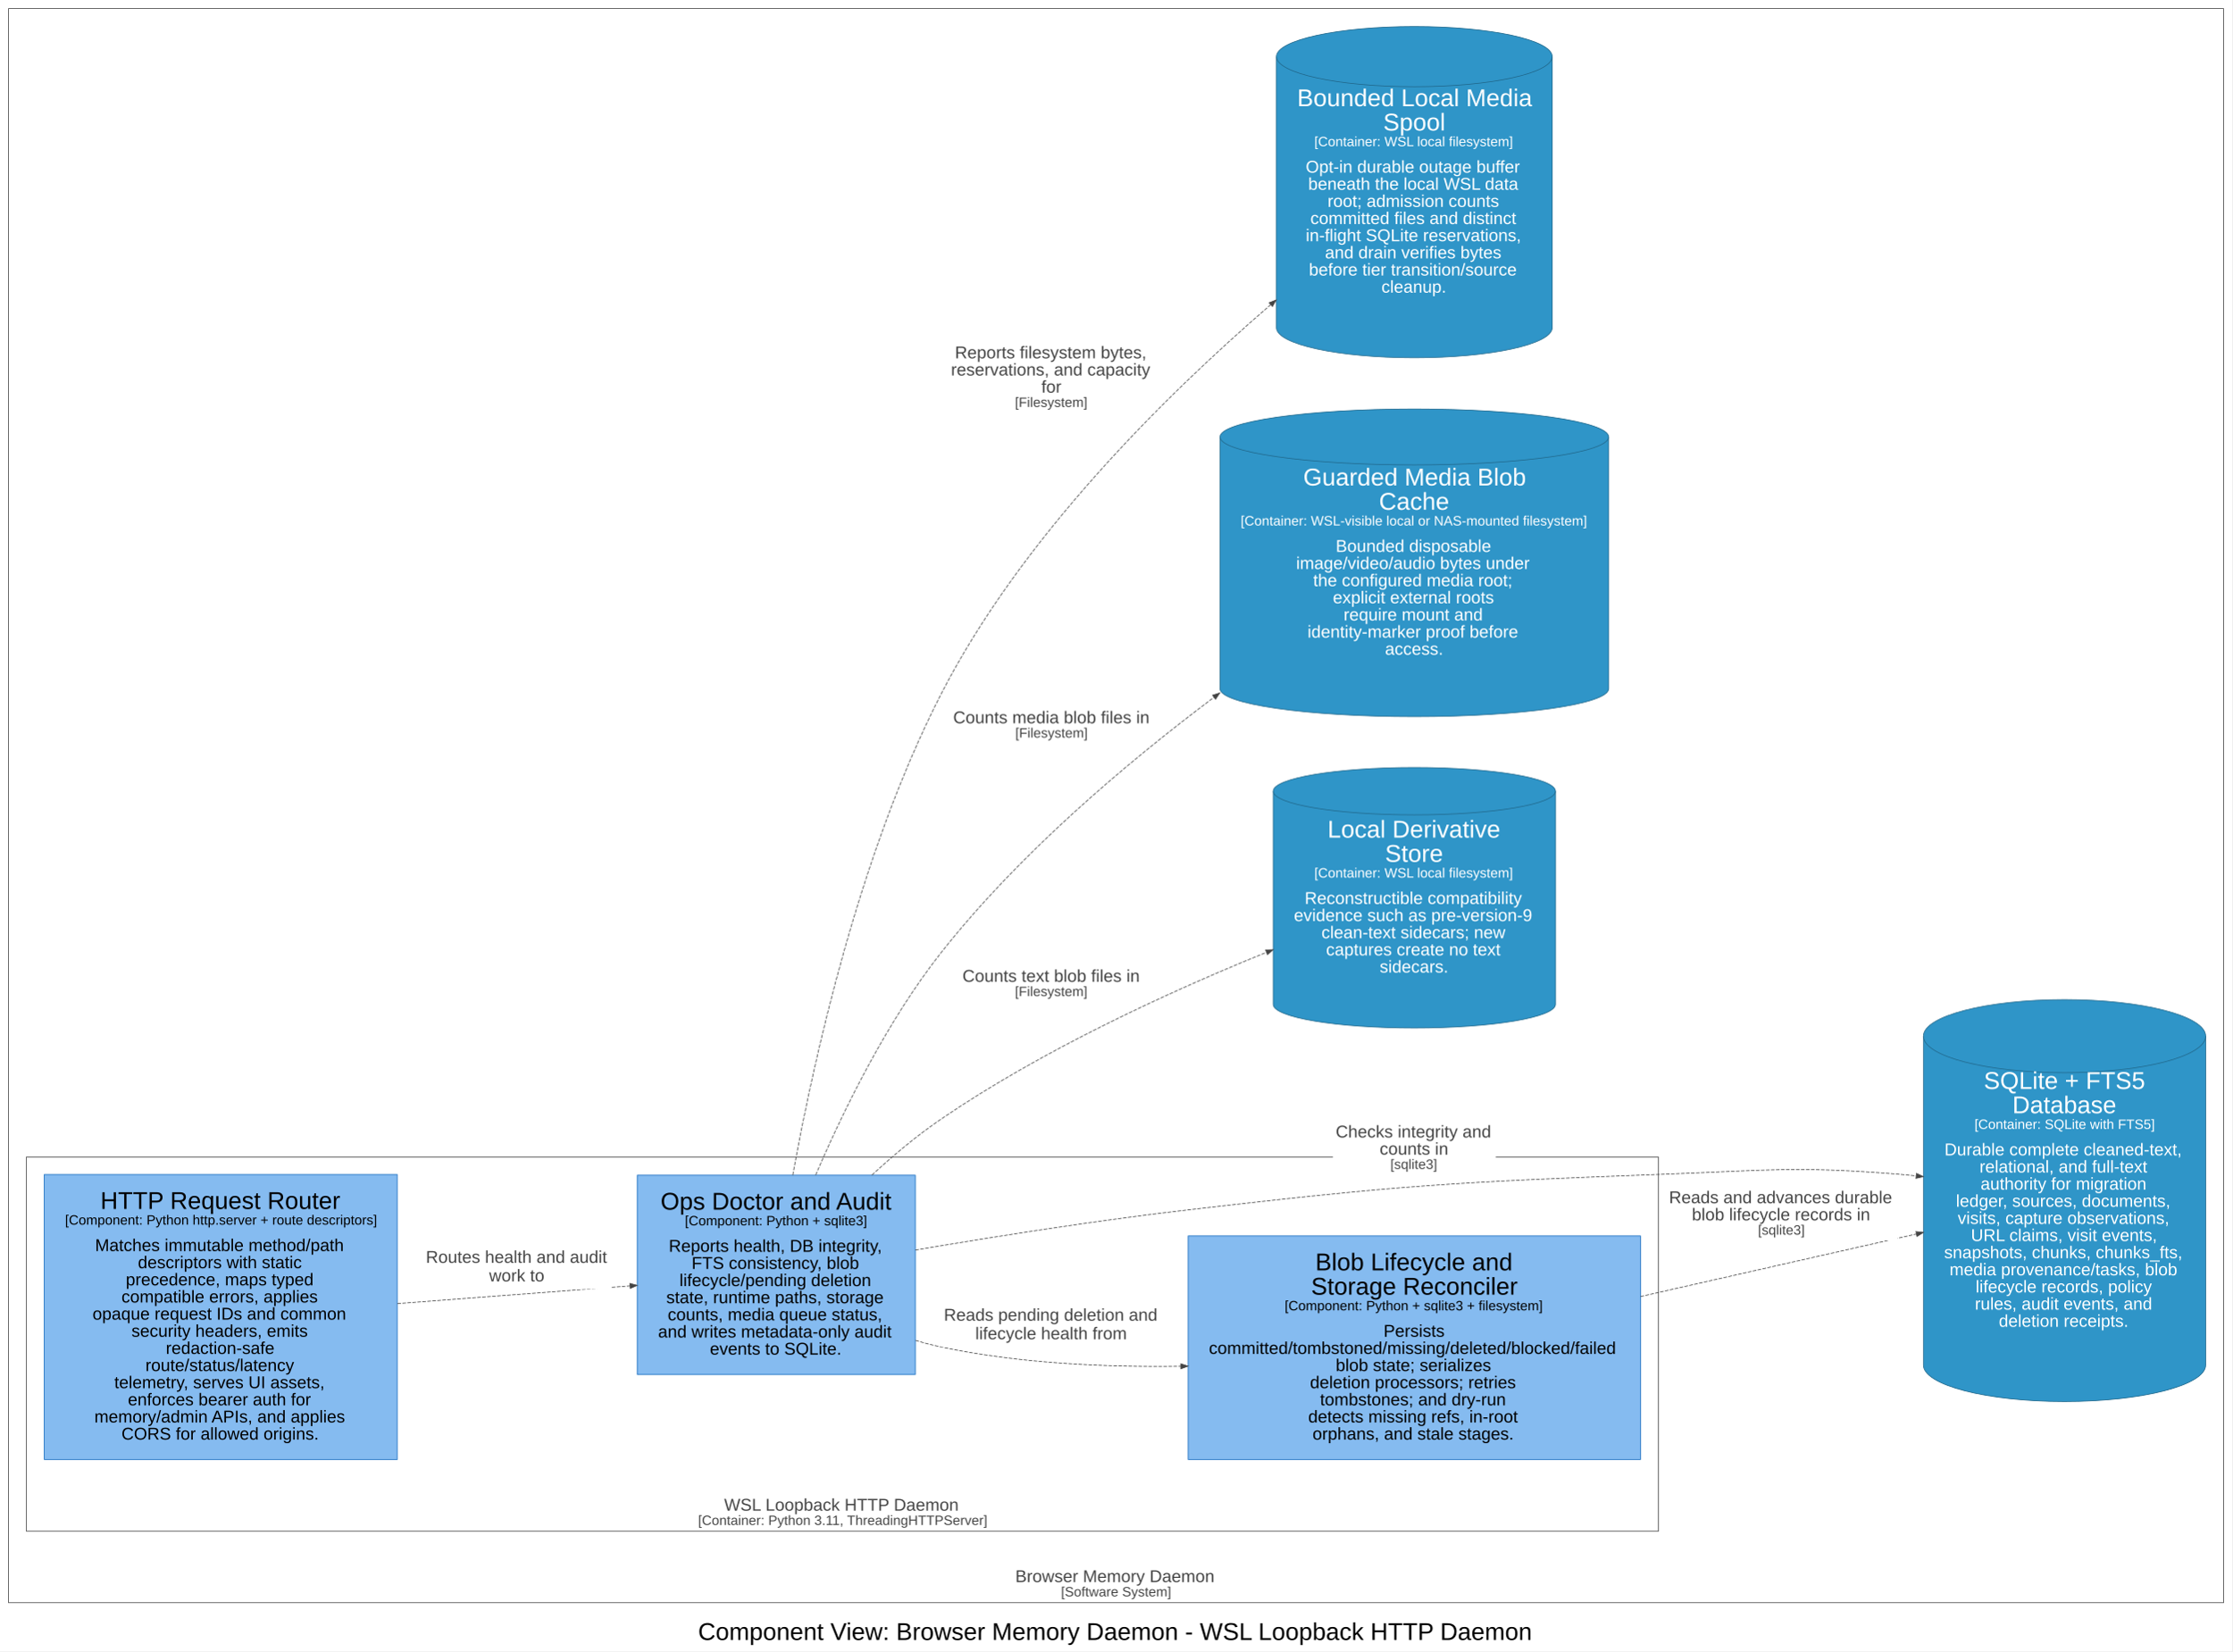
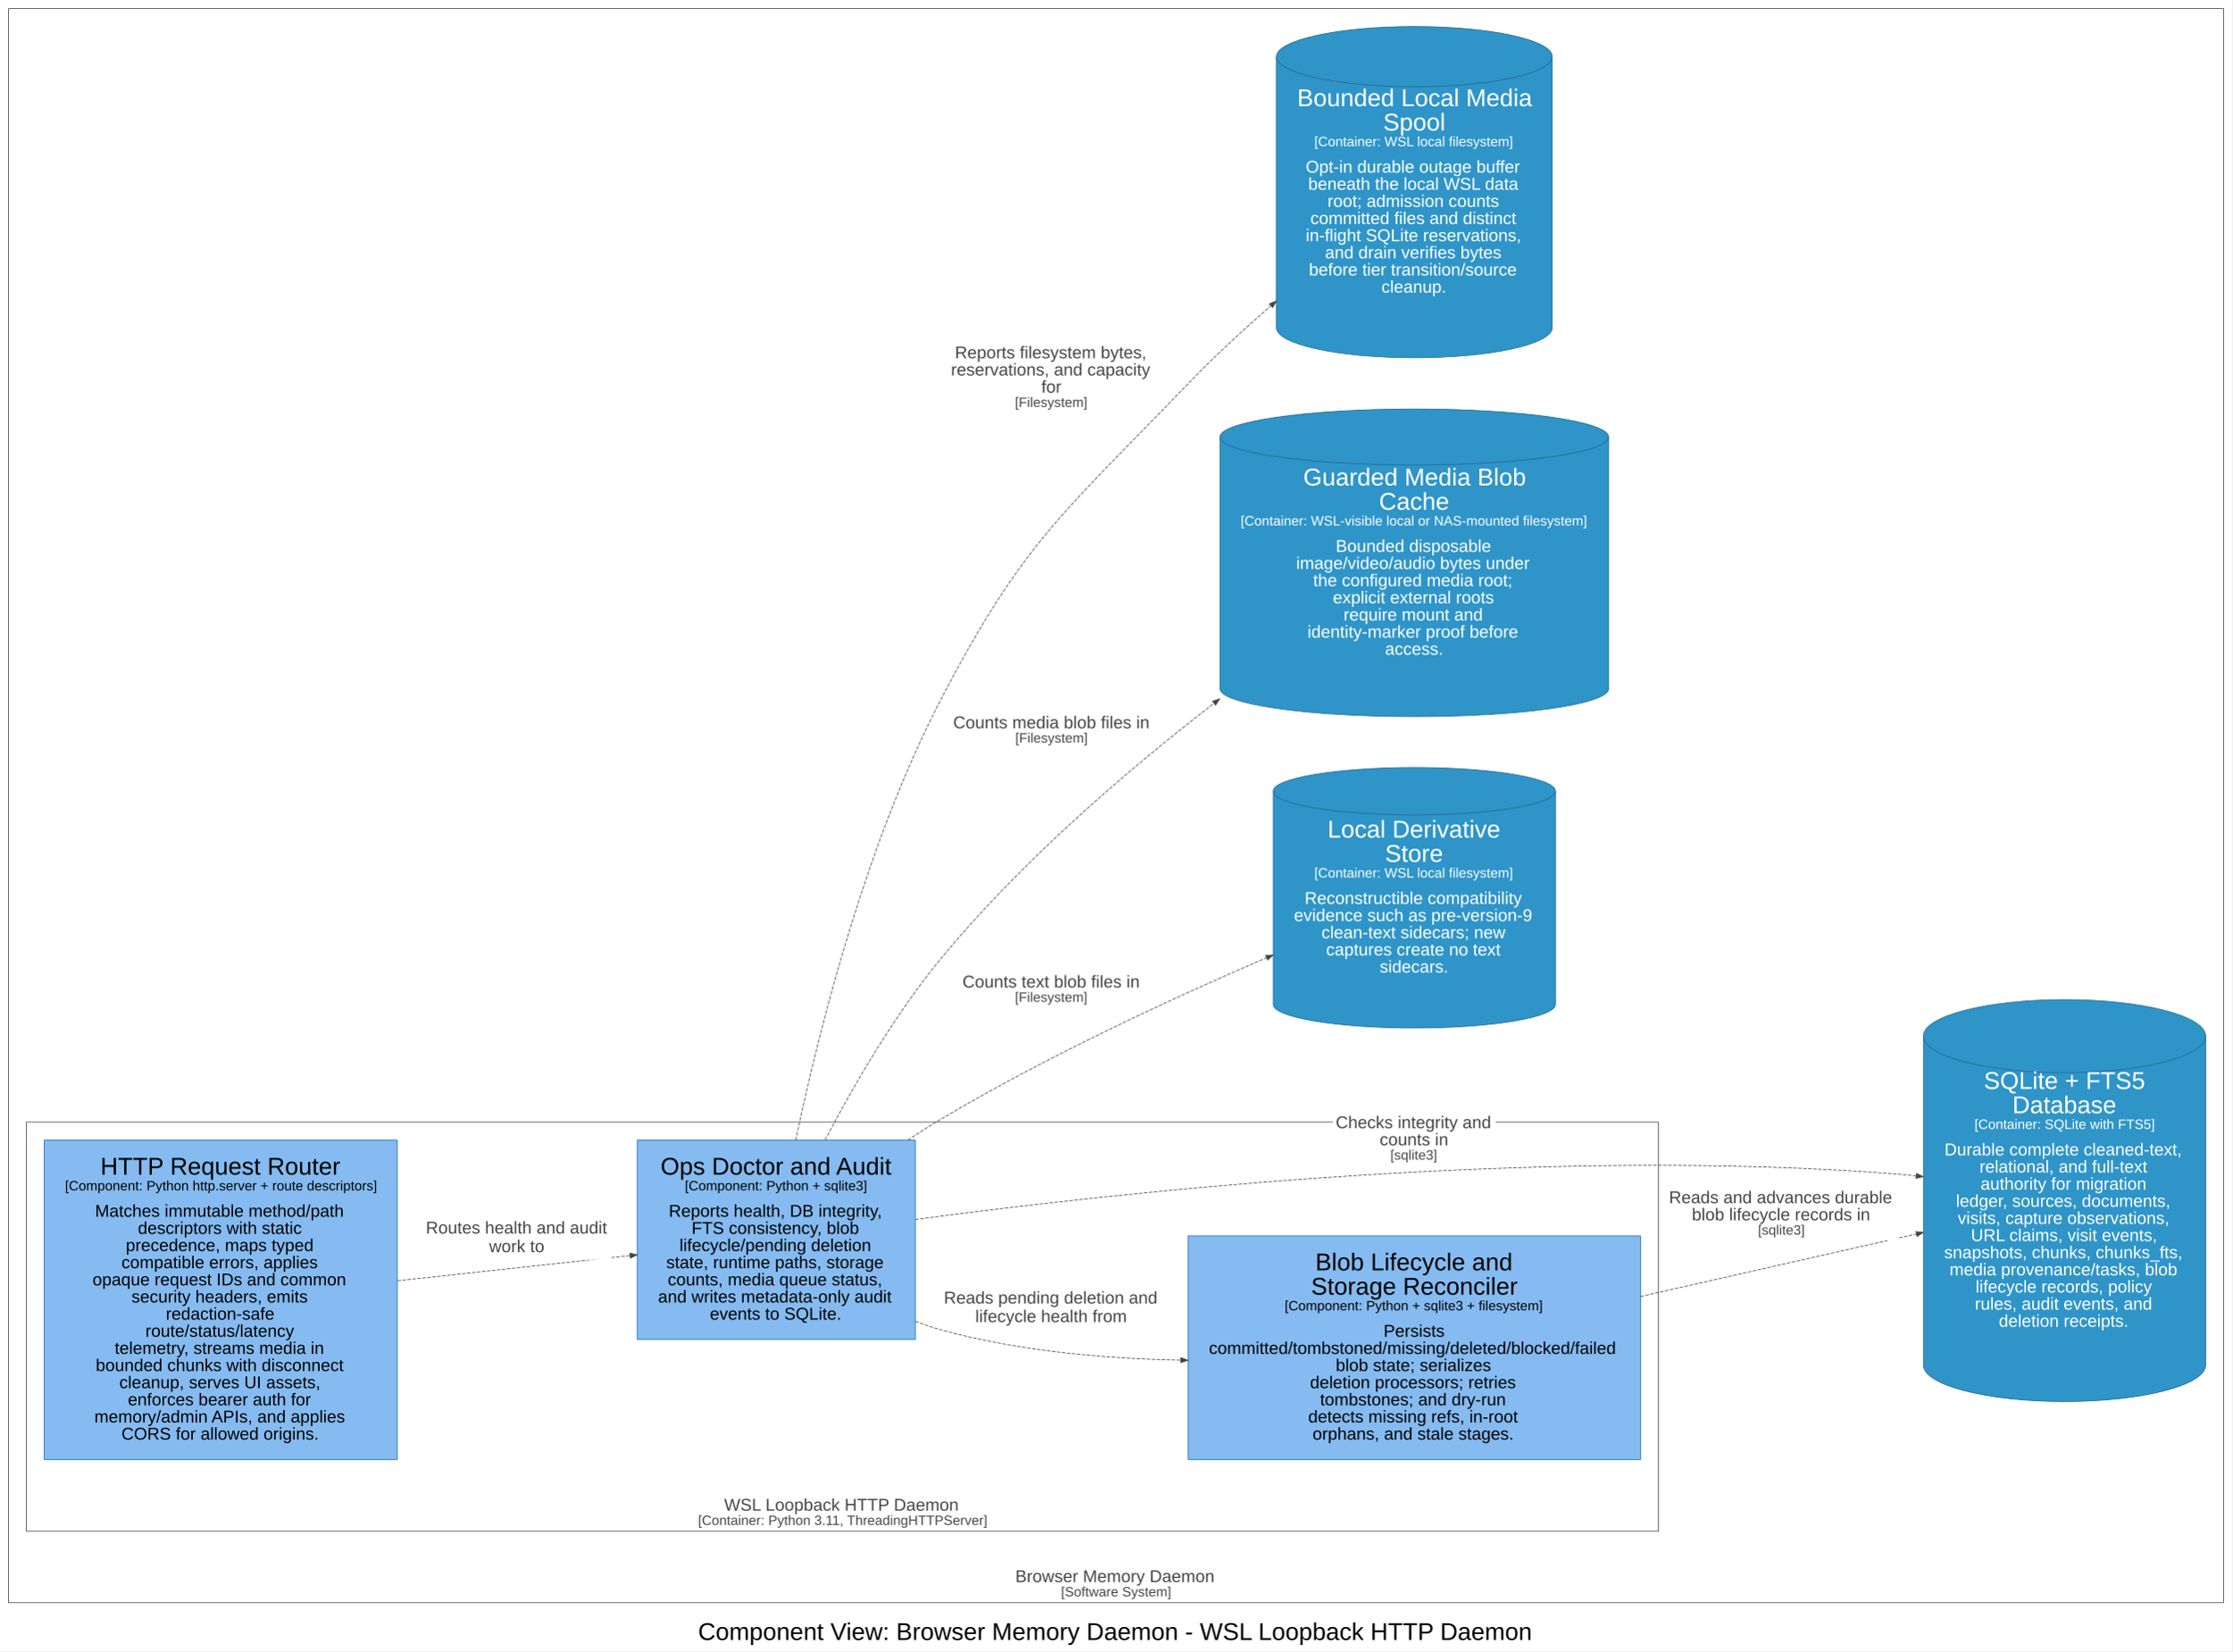
<svg xmlns="http://www.w3.org/2000/svg" width="3124pt" height="2312pt" viewBox="0.00 0.00 3124.00 2312.00">
  <g id="graph0" class="graph" transform="scale(1 1) rotate(0) translate(4 2308)">
    <polygon fill="white" stroke="transparent" points="-4,4 -4,-2308 3120,-2308 3120,4 -4,4" />
    <text text-anchor="start" x="973" y="-11.8" font-family="Arial" font-size="34.00">Component View: Browser Memory Daemon - WSL Loopback HTTP Daemon</text>
    <g id="clust1" class="cluster">
      <polygon fill="none" stroke="#444444" points="8,-64 8,-2296 3108,-2296 3108,-64 8,-64" />
      <text text-anchor="start" x="1417" y="-92.8" font-family="Arial" font-size="24.00" fill="#444444">Browser Memory Daemon</text>
      <text text-anchor="start" x="1481" y="-72.8" font-family="Arial" font-size="19.00" fill="#444444">[Software System]</text>
    </g>
    <g id="clust2" class="cluster">
-       <polygon fill="none" stroke="#444444" points="33,-164 33,-688 2317,-688 2317,-164 33,-164" />
+       <polygon fill="none" stroke="#444444" points="33,-164 33,-737 2317,-737 2317,-164 33,-164" />
      <text text-anchor="start" x="1009.5" y="-192.8" font-family="Arial" font-size="24.00" fill="#444444">WSL Loopback HTTP Daemon</text>
      <text text-anchor="start" x="973" y="-172.8" font-family="Arial" font-size="19.00" fill="#444444">[Container: Python 3.11, ThreadingHTTPServer]</text>
    </g>
    <g id="23" class="node">
-       <polygon fill="#85bbf0" stroke="#1168bd" points="552,-663.5 58,-663.5 58,-264.5 552,-264.5 552,-663.5" />
-       <text text-anchor="start" x="136.5" y="-615.3" font-family="Arial" font-size="34.00" fill="#000000">HTTP Request Router</text>
-       <text text-anchor="start" x="87" y="-593.3" font-family="Arial" font-size="19.00" fill="#000000">[Component: Python http.server + route descriptors]</text>
-       <text text-anchor="start" x="129" y="-556.3" font-family="Arial" font-size="24.00" fill="#000000">Matches immutable method/path</text>
-       <text text-anchor="start" x="189" y="-532.3" font-family="Arial" font-size="24.00" fill="#000000">descriptors with static</text>
-       <text text-anchor="start" x="172" y="-508.3" font-family="Arial" font-size="24.00" fill="#000000">precedence, maps typed</text>
-       <text text-anchor="start" x="166" y="-484.3" font-family="Arial" font-size="24.00" fill="#000000">compatible errors, applies</text>
-       <text text-anchor="start" x="125.5" y="-460.3" font-family="Arial" font-size="24.00" fill="#000000">opaque request IDs and common</text>
-       <text text-anchor="start" x="180" y="-436.3" font-family="Arial" font-size="24.00" fill="#000000">security headers, emits</text>
-       <text text-anchor="start" x="228" y="-412.3" font-family="Arial" font-size="24.00" fill="#000000">redaction-safe</text>
-       <text text-anchor="start" x="199.5" y="-388.3" font-family="Arial" font-size="24.00" fill="#000000">route/status/latency</text>
-       <text text-anchor="start" x="156" y="-364.3" font-family="Arial" font-size="24.00" fill="#000000">telemetry, serves UI assets,</text>
+       <polygon fill="#85bbf0" stroke="#1168bd" points="552,-711.5 58,-711.5 58,-264.5 552,-264.5 552,-711.5" />
+       <text text-anchor="start" x="136.5" y="-663.3" font-family="Arial" font-size="34.00" fill="#000000">HTTP Request Router</text>
+       <text text-anchor="start" x="87" y="-641.3" font-family="Arial" font-size="19.00" fill="#000000">[Component: Python http.server + route descriptors]</text>
+       <text text-anchor="start" x="129" y="-604.3" font-family="Arial" font-size="24.00" fill="#000000">Matches immutable method/path</text>
+       <text text-anchor="start" x="189" y="-580.3" font-family="Arial" font-size="24.00" fill="#000000">descriptors with static</text>
+       <text text-anchor="start" x="172" y="-556.3" font-family="Arial" font-size="24.00" fill="#000000">precedence, maps typed</text>
+       <text text-anchor="start" x="166" y="-532.3" font-family="Arial" font-size="24.00" fill="#000000">compatible errors, applies</text>
+       <text text-anchor="start" x="125.5" y="-508.3" font-family="Arial" font-size="24.00" fill="#000000">opaque request IDs and common</text>
+       <text text-anchor="start" x="180" y="-484.3" font-family="Arial" font-size="24.00" fill="#000000">security headers, emits</text>
+       <text text-anchor="start" x="228" y="-460.3" font-family="Arial" font-size="24.00" fill="#000000">redaction-safe</text>
+       <text text-anchor="start" x="199.5" y="-436.3" font-family="Arial" font-size="24.00" fill="#000000">route/status/latency</text>
+       <text text-anchor="start" x="156.5" y="-412.3" font-family="Arial" font-size="24.00" fill="#000000">telemetry, streams media in</text>
+       <text text-anchor="start" x="130" y="-388.3" font-family="Arial" font-size="24.00" fill="#000000">bounded chunks with disconnect</text>
+       <text text-anchor="start" x="163" y="-364.3" font-family="Arial" font-size="24.00" fill="#000000">cleanup, serves UI assets,</text>
      <text text-anchor="start" x="175" y="-340.3" font-family="Arial" font-size="24.00" fill="#000000">enforces bearer auth for</text>
      <text text-anchor="start" x="128" y="-316.3" font-family="Arial" font-size="24.00" fill="#000000">memory/admin APIs, and applies</text>
      <text text-anchor="start" x="166" y="-292.3" font-family="Arial" font-size="24.00" fill="#000000">CORS for allowed origins.</text>
    </g>
    <g id="42" class="node">
-       <polygon fill="#85bbf0" stroke="#1168bd" points="1277,-662.5 888,-662.5 888,-383.5 1277,-383.5 1277,-662.5" />
-       <text text-anchor="start" x="920.5" y="-614.3" font-family="Arial" font-size="34.00" fill="#000000">Ops Doctor and Audit</text>
-       <text text-anchor="start" x="954.5" y="-592.3" font-family="Arial" font-size="19.00" fill="#000000">[Component: Python + sqlite3]</text>
-       <text text-anchor="start" x="932" y="-555.3" font-family="Arial" font-size="24.00" fill="#000000">Reports health, DB integrity,</text>
-       <text text-anchor="start" x="964" y="-531.3" font-family="Arial" font-size="24.00" fill="#000000">FTS consistency, blob</text>
-       <text text-anchor="start" x="947" y="-507.3" font-family="Arial" font-size="24.00" fill="#000000">lifecycle/pending deletion</text>
-       <text text-anchor="start" x="928.5" y="-483.3" font-family="Arial" font-size="24.00" fill="#000000">state, runtime paths, storage</text>
-       <text text-anchor="start" x="930.5" y="-459.3" font-family="Arial" font-size="24.00" fill="#000000">counts, media queue status,</text>
-       <text text-anchor="start" x="917" y="-435.3" font-family="Arial" font-size="24.00" fill="#000000">and writes metadata-only audit</text>
-       <text text-anchor="start" x="989.5" y="-411.3" font-family="Arial" font-size="24.00" fill="#000000">events to SQLite.</text>
+       <polygon fill="#85bbf0" stroke="#1168bd" points="1277,-711.5 888,-711.5 888,-432.5 1277,-432.5 1277,-711.5" />
+       <text text-anchor="start" x="920.5" y="-663.3" font-family="Arial" font-size="34.00" fill="#000000">Ops Doctor and Audit</text>
+       <text text-anchor="start" x="954.5" y="-641.3" font-family="Arial" font-size="19.00" fill="#000000">[Component: Python + sqlite3]</text>
+       <text text-anchor="start" x="932" y="-604.3" font-family="Arial" font-size="24.00" fill="#000000">Reports health, DB integrity,</text>
+       <text text-anchor="start" x="964" y="-580.3" font-family="Arial" font-size="24.00" fill="#000000">FTS consistency, blob</text>
+       <text text-anchor="start" x="947" y="-556.3" font-family="Arial" font-size="24.00" fill="#000000">lifecycle/pending deletion</text>
+       <text text-anchor="start" x="928.5" y="-532.3" font-family="Arial" font-size="24.00" fill="#000000">state, runtime paths, storage</text>
+       <text text-anchor="start" x="930.5" y="-508.3" font-family="Arial" font-size="24.00" fill="#000000">counts, media queue status,</text>
+       <text text-anchor="start" x="917" y="-484.3" font-family="Arial" font-size="24.00" fill="#000000">and writes metadata-only audit</text>
+       <text text-anchor="start" x="989.5" y="-460.3" font-family="Arial" font-size="24.00" fill="#000000">events to SQLite.</text>
    </g>
    <g id="122" class="edge">
-       <path fill="none" stroke="#444444" stroke-dasharray="5,2" d="M552.17,-482.73C657.02,-490.71 777.89,-499.9 877.63,-507.49" />
-       <polygon fill="#444444" stroke="#444444" points="877.59,-511 887.83,-508.27 878.12,-504.02 877.59,-511" />
-       <polygon fill="white" stroke="transparent" points="588,-503 588,-563 852,-563 852,-503 588,-503" />
-       <text text-anchor="start" x="592" y="-539.8" font-family="Arial" font-size="24.00" fill="#444444">Routes health and audit</text>
-       <text text-anchor="start" x="680.5" y="-513.8" font-family="Arial" font-size="24.00" fill="#444444">work to</text>
+       <path fill="none" stroke="#444444" stroke-dasharray="5,2" d="M552.17,-514.66C657.02,-526.02 777.89,-539.11 877.63,-549.92" />
+       <polygon fill="#444444" stroke="#444444" points="877.51,-553.42 887.83,-551.02 878.26,-546.47 877.51,-553.42" />
+       <polygon fill="white" stroke="transparent" points="588,-544 588,-604 852,-604 852,-544 588,-544" />
+       <text text-anchor="start" x="592" y="-580.8" font-family="Arial" font-size="24.00" fill="#444444">Routes health and audit</text>
+       <text text-anchor="start" x="680.5" y="-554.8" font-family="Arial" font-size="24.00" fill="#444444">work to</text>
    </g>
    <g id="39" class="node">
      <polygon fill="#85bbf0" stroke="#1168bd" points="2292,-577.5 1659,-577.5 1659,-264.5 2292,-264.5 2292,-577.5" />
      <text text-anchor="start" x="1837" y="-529.3" font-family="Arial" font-size="34.00" fill="#000000">Blob Lifecycle and</text>
      <text text-anchor="start" x="1831" y="-495.3" font-family="Arial" font-size="34.00" fill="#000000">Storage Reconciler</text>
      <text text-anchor="start" x="1794" y="-473.3" font-family="Arial" font-size="19.00" fill="#000000">[Component: Python + sqlite3 + filesystem]</text>
      <text text-anchor="start" x="1932.5" y="-436.3" font-family="Arial" font-size="24.00" fill="#000000">Persists</text>
      <text text-anchor="start" x="1688" y="-412.3" font-family="Arial" font-size="24.00" fill="#000000">committed/tombstoned/missing/deleted/blocked/failed</text>
      <text text-anchor="start" x="1865.5" y="-388.3" font-family="Arial" font-size="24.00" fill="#000000">blob state; serializes</text>
      <text text-anchor="start" x="1829.5" y="-364.3" font-family="Arial" font-size="24.00" fill="#000000">deletion processors; retries</text>
      <text text-anchor="start" x="1843.5" y="-340.3" font-family="Arial" font-size="24.00" fill="#000000">tombstones; and dry-run</text>
      <text text-anchor="start" x="1827" y="-316.3" font-family="Arial" font-size="24.00" fill="#000000">detects missing refs, in-root</text>
      <text text-anchor="start" x="1833" y="-292.3" font-family="Arial" font-size="24.00" fill="#000000">orphans, and stale stages.</text>
    </g>
    <g id="47" class="node">
      <path fill="#2f95c8" stroke="#20688c" d="M3083,-857.22C3083,-885.44 2994.48,-908.38 2885.5,-908.38 2776.52,-908.38 2688,-885.44 2688,-857.22 2688,-857.22 2688,-396.78 2688,-396.78 2688,-368.56 2776.52,-345.62 2885.5,-345.62 2994.48,-345.62 3083,-368.56 3083,-396.78 3083,-396.78 3083,-857.22 3083,-857.22" />
      <path fill="none" stroke="#20688c" d="M3083,-857.22C3083,-828.99 2994.48,-806.06 2885.5,-806.06 2776.52,-806.06 2688,-828.99 2688,-857.22" />
      <text text-anchor="start" x="2772.5" y="-783.3" font-family="Arial" font-size="34.00" fill="#ffffff">SQLite + FTS5</text>
      <text text-anchor="start" x="2812.5" y="-749.3" font-family="Arial" font-size="34.00" fill="#ffffff">Database</text>
      <text text-anchor="start" x="2759.5" y="-727.3" font-family="Arial" font-size="19.00" fill="#ffffff">[Container: SQLite with FTS5]</text>
      <text text-anchor="start" x="2717.5" y="-690.3" font-family="Arial" font-size="24.00" fill="#ffffff">Durable complete cleaned-text,</text>
      <text text-anchor="start" x="2766.5" y="-666.3" font-family="Arial" font-size="24.00" fill="#ffffff">relational, and full-text</text>
      <text text-anchor="start" x="2768" y="-642.3" font-family="Arial" font-size="24.00" fill="#ffffff">authority for migration</text>
      <text text-anchor="start" x="2733.5" y="-618.3" font-family="Arial" font-size="24.00" fill="#ffffff">ledger, sources, documents,</text>
      <text text-anchor="start" x="2736" y="-594.3" font-family="Arial" font-size="24.00" fill="#ffffff">visits, capture observations,</text>
      <text text-anchor="start" x="2754.5" y="-570.3" font-family="Arial" font-size="24.00" fill="#ffffff">URL claims, visit events,</text>
      <text text-anchor="start" x="2717" y="-546.3" font-family="Arial" font-size="24.00" fill="#ffffff">snapshots, chunks, chunks_fts,</text>
      <text text-anchor="start" x="2724.5" y="-522.3" font-family="Arial" font-size="24.00" fill="#ffffff">media provenance/tasks, blob</text>
      <text text-anchor="start" x="2761" y="-498.3" font-family="Arial" font-size="24.00" fill="#ffffff">lifecycle records, policy</text>
      <text text-anchor="start" x="2760" y="-474.3" font-family="Arial" font-size="24.00" fill="#ffffff">rules, audit events, and</text>
      <text text-anchor="start" x="2793.5" y="-450.3" font-family="Arial" font-size="24.00" fill="#ffffff">deletion receipts.</text>
    </g>
    <g id="153" class="edge">
      <path fill="none" stroke="#444444" stroke-dasharray="5,2" d="M2292.16,-492.62C2420.02,-521.62 2564.07,-554.3 2678.1,-580.17" />
      <polygon fill="#444444" stroke="#444444" points="2677.46,-583.62 2687.99,-582.42 2679.01,-576.79 2677.46,-583.62" />
      <polygon fill="white" stroke="transparent" points="2328,-571 2328,-646 2652,-646 2652,-571 2328,-571" />
      <text text-anchor="start" x="2332" y="-623.3" font-family="Arial" font-size="24.00" fill="#444444">Reads and advances durable</text>
      <text text-anchor="start" x="2364" y="-599.3" font-family="Arial" font-size="24.00" fill="#444444">blob lifecycle records in</text>
      <text text-anchor="start" x="2456.5" y="-579.3" font-family="Arial" font-size="19.00" fill="#444444">[sqlite3]</text>
    </g>
    <g id="159" class="edge">
-       <path fill="none" stroke="#444444" stroke-dasharray="5,2" d="M1277.31,-431.25C1289.23,-427.64 1301.18,-424.5 1313,-422 1420.88,-399.23 1540.87,-393.39 1648.73,-395" />
-       <polygon fill="#444444" stroke="#444444" points="1648.73,-398.5 1658.79,-395.17 1648.85,-391.5 1648.73,-398.5" />
-       <polygon fill="white" stroke="transparent" points="1313,-422 1313,-482 1623,-482 1623,-422 1313,-422" />
-       <text text-anchor="start" x="1317" y="-458.8" font-family="Arial" font-size="24.00" fill="#444444">Reads pending deletion and</text>
-       <text text-anchor="start" x="1361" y="-432.8" font-family="Arial" font-size="24.00" fill="#444444">lifecycle health from</text>
+       <path fill="none" stroke="#444444" stroke-dasharray="5,2" d="M1277.16,-457.89C1289.07,-453.33 1301.06,-449.3 1313,-446 1419.87,-416.43 1540.16,-405.6 1648.56,-403.58" />
+       <polygon fill="#444444" stroke="#444444" points="1648.73,-407.08 1658.67,-403.42 1648.62,-400.08 1648.73,-407.08" />
+       <polygon fill="white" stroke="transparent" points="1313,-446 1313,-506 1623,-506 1623,-446 1313,-446" />
+       <text text-anchor="start" x="1317" y="-482.8" font-family="Arial" font-size="24.00" fill="#444444">Reads pending deletion and</text>
+       <text text-anchor="start" x="1361" y="-456.8" font-family="Arial" font-size="24.00" fill="#444444">lifecycle health from</text>
    </g>
    <g id="158" class="edge">
-       <path fill="none" stroke="#444444" stroke-dasharray="5,2" d="M1277.09,-557.68C1388.48,-576.61 1531.27,-599.15 1659,-614 1955.17,-648.42 2030.04,-652.88 2328,-664 2471.9,-669.37 2508.45,-675.35 2652,-664 2660.42,-663.33 2668.99,-662.53 2677.65,-661.63" />
+       <path fill="none" stroke="#444444" stroke-dasharray="5,2" d="M1277.16,-600.47C1573.51,-640.17 2157.26,-703.12 2652,-664 2660.42,-663.33 2668.99,-662.53 2677.65,-661.63" />
      <polygon fill="#444444" stroke="#444444" points="2678.27,-665.08 2687.83,-660.52 2677.51,-658.12 2678.27,-665.08" />
-       <polygon fill="white" stroke="transparent" points="1861.5,-663 1861.5,-738 2089.5,-738 2089.5,-663 1861.5,-663" />
-       <text text-anchor="start" x="1865.5" y="-715.3" font-family="Arial" font-size="24.00" fill="#444444">Checks integrity and</text>
-       <text text-anchor="start" x="1927" y="-691.3" font-family="Arial" font-size="24.00" fill="#444444">counts in</text>
-       <text text-anchor="start" x="1942" y="-671.3" font-family="Arial" font-size="19.00" fill="#444444">[sqlite3]</text>
+       <polygon fill="white" stroke="transparent" points="1861.5,-676 1861.5,-751 2089.5,-751 2089.5,-676 1861.5,-676" />
+       <text text-anchor="start" x="1865.5" y="-728.3" font-family="Arial" font-size="24.00" fill="#444444">Checks integrity and</text>
+       <text text-anchor="start" x="1927" y="-704.3" font-family="Arial" font-size="24.00" fill="#444444">counts in</text>
+       <text text-anchor="start" x="1942" y="-684.3" font-family="Arial" font-size="19.00" fill="#444444">[sqlite3]</text>
    </g>
    <g id="48" class="node">
      <path fill="#2f95c8" stroke="#20688c" d="M2173,-1200.22C2173,-1218.51 2084.48,-1233.38 1975.5,-1233.38 1866.52,-1233.38 1778,-1218.51 1778,-1200.22 1778,-1200.22 1778,-901.78 1778,-901.78 1778,-883.49 1866.52,-868.62 1975.5,-868.62 2084.48,-868.62 2173,-883.49 2173,-901.78 2173,-901.78 2173,-1200.22 2173,-1200.22" />
      <path fill="none" stroke="#20688c" d="M2173,-1200.22C2173,-1181.92 2084.48,-1167.06 1975.5,-1167.06 1866.52,-1167.06 1778,-1181.92 1778,-1200.22" />
      <text text-anchor="start" x="1854" y="-1135.3" font-family="Arial" font-size="34.00" fill="#ffffff">Local Derivative</text>
      <text text-anchor="start" x="1934.5" y="-1101.3" font-family="Arial" font-size="34.00" fill="#ffffff">Store</text>
      <text text-anchor="start" x="1835.5" y="-1079.3" font-family="Arial" font-size="19.00" fill="#ffffff">[Container: WSL local filesystem]</text>
      <text text-anchor="start" x="1822" y="-1042.3" font-family="Arial" font-size="24.00" fill="#ffffff">Reconstructible compatibility</text>
      <text text-anchor="start" x="1807" y="-1018.3" font-family="Arial" font-size="24.00" fill="#ffffff">evidence such as pre-version-9</text>
      <text text-anchor="start" x="1845.5" y="-994.3" font-family="Arial" font-size="24.00" fill="#ffffff">clean-text sidecars; new</text>
      <text text-anchor="start" x="1852" y="-970.3" font-family="Arial" font-size="24.00" fill="#ffffff">captures create no text</text>
      <text text-anchor="start" x="1927" y="-946.3" font-family="Arial" font-size="24.00" fill="#ffffff">sidecars.</text>
    </g>
    <g id="160" class="edge">
-       <path fill="none" stroke="#444444" stroke-dasharray="5,2" d="M1216.25,-662.69C1246.52,-690.56 1279.64,-718.23 1313,-741 1455.32,-838.15 1632.89,-919.5 1768.22,-974.45" />
-       <polygon fill="#444444" stroke="#444444" points="1767.31,-977.86 1777.89,-978.36 1769.93,-971.37 1767.31,-977.86" />
-       <polygon fill="white" stroke="transparent" points="1339,-905 1339,-956 1597,-956 1597,-905 1339,-905" />
-       <text text-anchor="start" x="1343" y="-933.3" font-family="Arial" font-size="24.00" fill="#444444">Counts text blob files in</text>
-       <text text-anchor="start" x="1416.5" y="-913.3" font-family="Arial" font-size="19.00" fill="#444444">[Filesystem]</text>
+       <path fill="none" stroke="#444444" stroke-dasharray="5,2" d="M1266.42,-711.53C1281.93,-721.87 1297.58,-731.83 1313,-741 1459.78,-828.28 1635.15,-909.51 1768.43,-966.9" />
+       <polygon fill="#444444" stroke="#444444" points="1767.38,-970.26 1777.95,-970.99 1770.14,-963.83 1767.38,-970.26" />
+       <polygon fill="white" stroke="transparent" points="1339,-897 1339,-948 1597,-948 1597,-897 1339,-897" />
+       <text text-anchor="start" x="1343" y="-925.3" font-family="Arial" font-size="24.00" fill="#444444">Counts text blob files in</text>
+       <text text-anchor="start" x="1416.5" y="-905.3" font-family="Arial" font-size="19.00" fill="#444444">[Filesystem]</text>
    </g>
    <g id="49" class="node">
      <path fill="#2f95c8" stroke="#20688c" d="M2247.5,-1696.22C2247.5,-1717.82 2125.59,-1735.38 1975.5,-1735.38 1825.41,-1735.38 1703.5,-1717.82 1703.5,-1696.22 1703.5,-1696.22 1703.5,-1343.78 1703.5,-1343.78 1703.5,-1322.18 1825.41,-1304.62 1975.5,-1304.62 2125.59,-1304.62 2247.5,-1322.18 2247.5,-1343.78 2247.5,-1343.78 2247.5,-1696.22 2247.5,-1696.22" />
      <path fill="none" stroke="#20688c" d="M2247.5,-1696.22C2247.5,-1674.61 2125.59,-1657.06 1975.5,-1657.06 1825.41,-1657.06 1703.5,-1674.61 1703.5,-1696.22" />
      <text text-anchor="start" x="1820" y="-1628.3" font-family="Arial" font-size="34.00" fill="#ffffff">Guarded Media Blob</text>
      <text text-anchor="start" x="1926" y="-1594.3" font-family="Arial" font-size="34.00" fill="#ffffff">Cache</text>
      <text text-anchor="start" x="1732.5" y="-1572.3" font-family="Arial" font-size="19.00" fill="#ffffff">[Container: WSL-visible local or NAS-mounted filesystem]</text>
      <text text-anchor="start" x="1865.5" y="-1535.3" font-family="Arial" font-size="24.00" fill="#ffffff">Bounded disposable</text>
      <text text-anchor="start" x="1810" y="-1511.3" font-family="Arial" font-size="24.00" fill="#ffffff">image/video/audio bytes under</text>
      <text text-anchor="start" x="1834" y="-1487.3" font-family="Arial" font-size="24.00" fill="#ffffff">the configured media root;</text>
      <text text-anchor="start" x="1861.5" y="-1463.3" font-family="Arial" font-size="24.00" fill="#ffffff">explicit external roots</text>
      <text text-anchor="start" x="1876.5" y="-1439.3" font-family="Arial" font-size="24.00" fill="#ffffff">require mount and</text>
      <text text-anchor="start" x="1826" y="-1415.3" font-family="Arial" font-size="24.00" fill="#ffffff">identity-marker proof before</text>
      <text text-anchor="start" x="1934.5" y="-1391.3" font-family="Arial" font-size="24.00" fill="#ffffff">access.</text>
    </g>
    <g id="161" class="edge">
-       <path fill="none" stroke="#444444" stroke-dasharray="5,2" d="M1137.53,-662.73C1177.65,-756.3 1238.27,-879.23 1313,-974 1420.48,-1110.29 1567.22,-1235.66 1695.19,-1331.8" />
-       <polygon fill="#444444" stroke="#444444" points="1693.1,-1334.61 1703.2,-1337.8 1697.29,-1329.01 1693.1,-1334.61" />
-       <polygon fill="white" stroke="transparent" points="1325.5,-1267 1325.5,-1318 1610.5,-1318 1610.5,-1267 1325.5,-1267" />
-       <text text-anchor="start" x="1330" y="-1295.3" font-family="Arial" font-size="24.00" fill="#444444">Counts media blob files in</text>
-       <text text-anchor="start" x="1417" y="-1275.3" font-family="Arial" font-size="19.00" fill="#444444">[Filesystem]</text>
+       <path fill="none" stroke="#444444" stroke-dasharray="5,2" d="M1150.63,-711.76C1191.84,-790.47 1248.92,-888.28 1313,-966 1423.14,-1099.59 1568.67,-1225.48 1695.18,-1323.39" />
+       <polygon fill="#444444" stroke="#444444" points="1693.04,-1326.16 1703.1,-1329.5 1697.32,-1320.62 1693.04,-1326.16" />
+       <polygon fill="white" stroke="transparent" points="1325.5,-1260 1325.5,-1311 1610.5,-1311 1610.5,-1260 1325.5,-1260" />
+       <text text-anchor="start" x="1330" y="-1288.3" font-family="Arial" font-size="24.00" fill="#444444">Counts media blob files in</text>
+       <text text-anchor="start" x="1417" y="-1268.3" font-family="Arial" font-size="19.00" fill="#444444">[Filesystem]</text>
    </g>
    <g id="50" class="node">
      <path fill="#2f95c8" stroke="#20688c" d="M2168.5,-2228.72C2168.5,-2251.98 2081.99,-2270.88 1975.5,-2270.88 1869.01,-2270.88 1782.5,-2251.98 1782.5,-2228.72 1782.5,-2228.72 1782.5,-1849.28 1782.5,-1849.28 1782.5,-1826.02 1869.01,-1807.12 1975.5,-1807.12 2081.99,-1807.12 2168.5,-1826.02 2168.5,-1849.28 2168.5,-1849.28 2168.5,-2228.72 2168.5,-2228.72" />
      <path fill="none" stroke="#20688c" d="M2168.5,-2228.72C2168.5,-2205.45 2081.99,-2186.56 1975.5,-2186.56 1869.01,-2186.56 1782.5,-2205.45 1782.5,-2228.72" />
      <text text-anchor="start" x="1811.5" y="-2159.3" font-family="Arial" font-size="34.00" fill="#ffffff">Bounded Local Media</text>
      <text text-anchor="start" x="1932" y="-2125.3" font-family="Arial" font-size="34.00" fill="#ffffff">Spool</text>
      <text text-anchor="start" x="1835.5" y="-2103.3" font-family="Arial" font-size="19.00" fill="#ffffff">[Container: WSL local filesystem]</text>
      <text text-anchor="start" x="1823.5" y="-2066.3" font-family="Arial" font-size="24.00" fill="#ffffff">Opt-in durable outage buffer</text>
      <text text-anchor="start" x="1827" y="-2042.3" font-family="Arial" font-size="24.00" fill="#ffffff">beneath the local WSL data</text>
      <text text-anchor="start" x="1854" y="-2018.3" font-family="Arial" font-size="24.00" fill="#ffffff">root; admission counts</text>
      <text text-anchor="start" x="1830" y="-1994.3" font-family="Arial" font-size="24.00" fill="#ffffff">committed files and distinct</text>
      <text text-anchor="start" x="1823.5" y="-1970.3" font-family="Arial" font-size="24.00" fill="#ffffff">in-flight SQLite reservations,</text>
      <text text-anchor="start" x="1850.5" y="-1946.3" font-family="Arial" font-size="24.00" fill="#ffffff">and drain verifies bytes</text>
      <text text-anchor="start" x="1828" y="-1922.3" font-family="Arial" font-size="24.00" fill="#ffffff">before tier transition/source</text>
      <text text-anchor="start" x="1929.5" y="-1898.3" font-family="Arial" font-size="24.00" fill="#ffffff">cleanup.</text>
    </g>
    <g id="162" class="edge">
-       <path fill="none" stroke="#444444" stroke-dasharray="5,2" d="M1105.5,-662.59C1135.69,-829.66 1199.55,-1114.6 1313,-1336 1424.51,-1553.62 1623.8,-1751.55 1774.59,-1881.53" />
-       <polygon fill="#444444" stroke="#444444" points="1772.32,-1884.19 1782.18,-1888.06 1776.88,-1878.88 1772.32,-1884.19" />
+       <path fill="none" stroke="#444444" stroke-dasharray="5,2" d="M1109.6,-711.54C1142.49,-868.08 1207.8,-1126.56 1313,-1329 1428.04,-1550.37 1486.16,-1591.1 1659,-1771 1694.59,-1808.05 1734.91,-1845.3 1774.54,-1879.76" />
+       <polygon fill="#444444" stroke="#444444" points="1772.6,-1882.71 1782.45,-1886.61 1777.18,-1877.42 1772.6,-1882.71" />
      <polygon fill="white" stroke="transparent" points="1323,-1730 1323,-1829 1613,-1829 1613,-1730 1323,-1730" />
      <text text-anchor="start" x="1332.5" y="-1806.3" font-family="Arial" font-size="24.00" fill="#444444">Reports filesystem bytes,</text>
      <text text-anchor="start" x="1327" y="-1782.3" font-family="Arial" font-size="24.00" fill="#444444">reservations, and capacity</text>
      <text text-anchor="start" x="1453.5" y="-1758.3" font-family="Arial" font-size="24.00" fill="#444444">for</text>
      <text text-anchor="start" x="1416.5" y="-1738.3" font-family="Arial" font-size="19.00" fill="#444444">[Filesystem]</text>
    </g>
  </g>
</svg>
